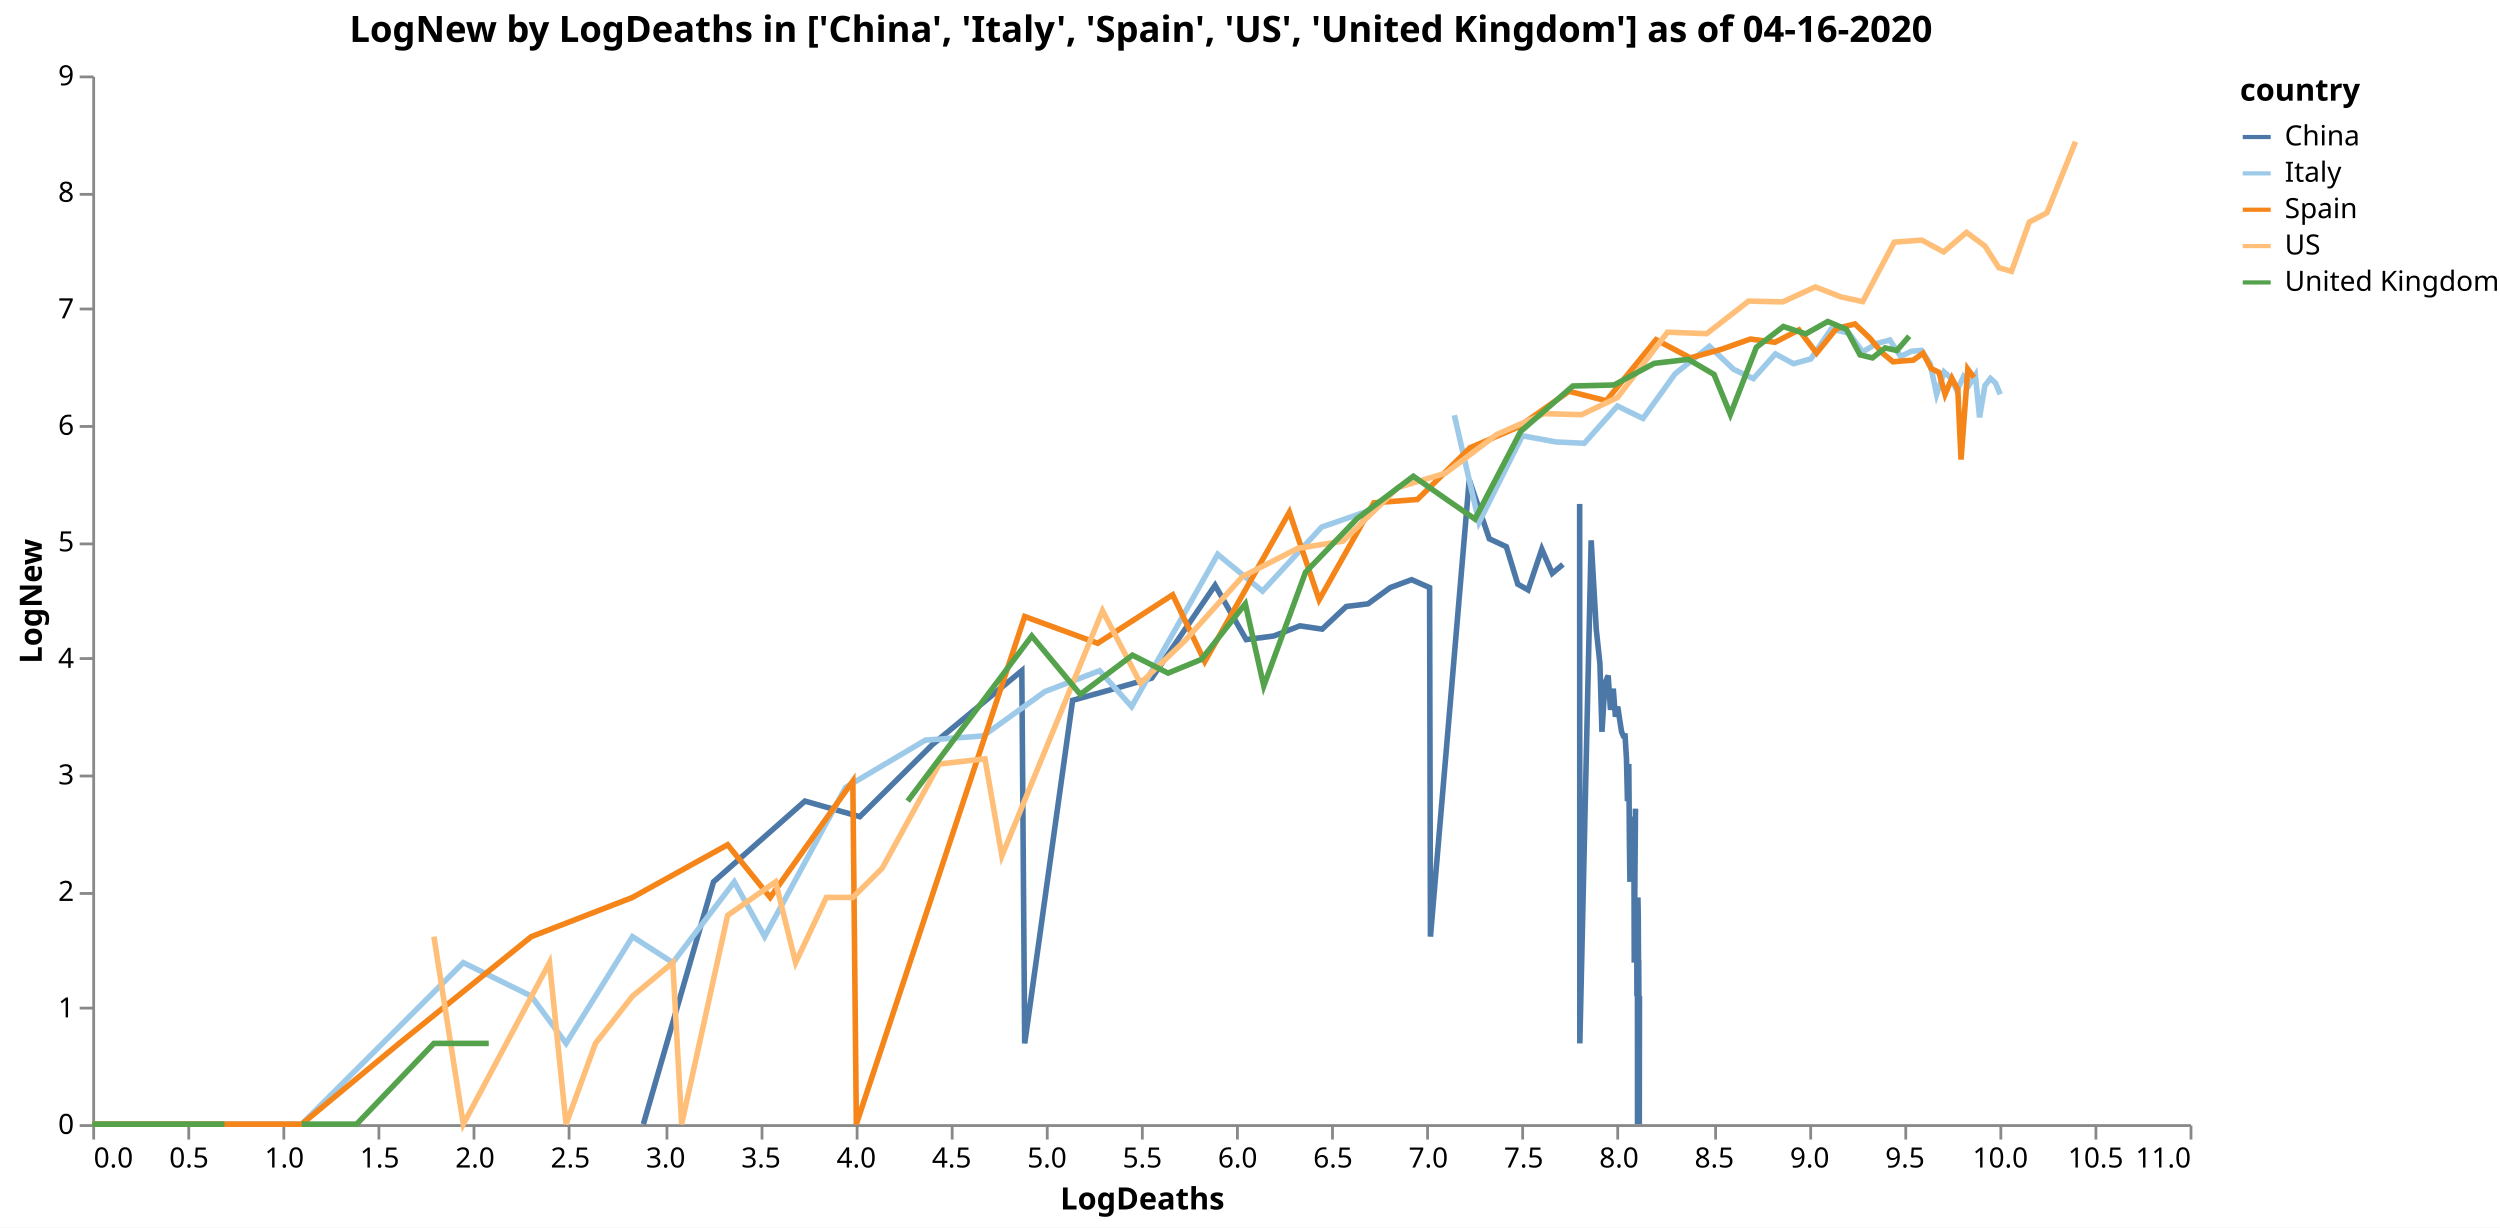
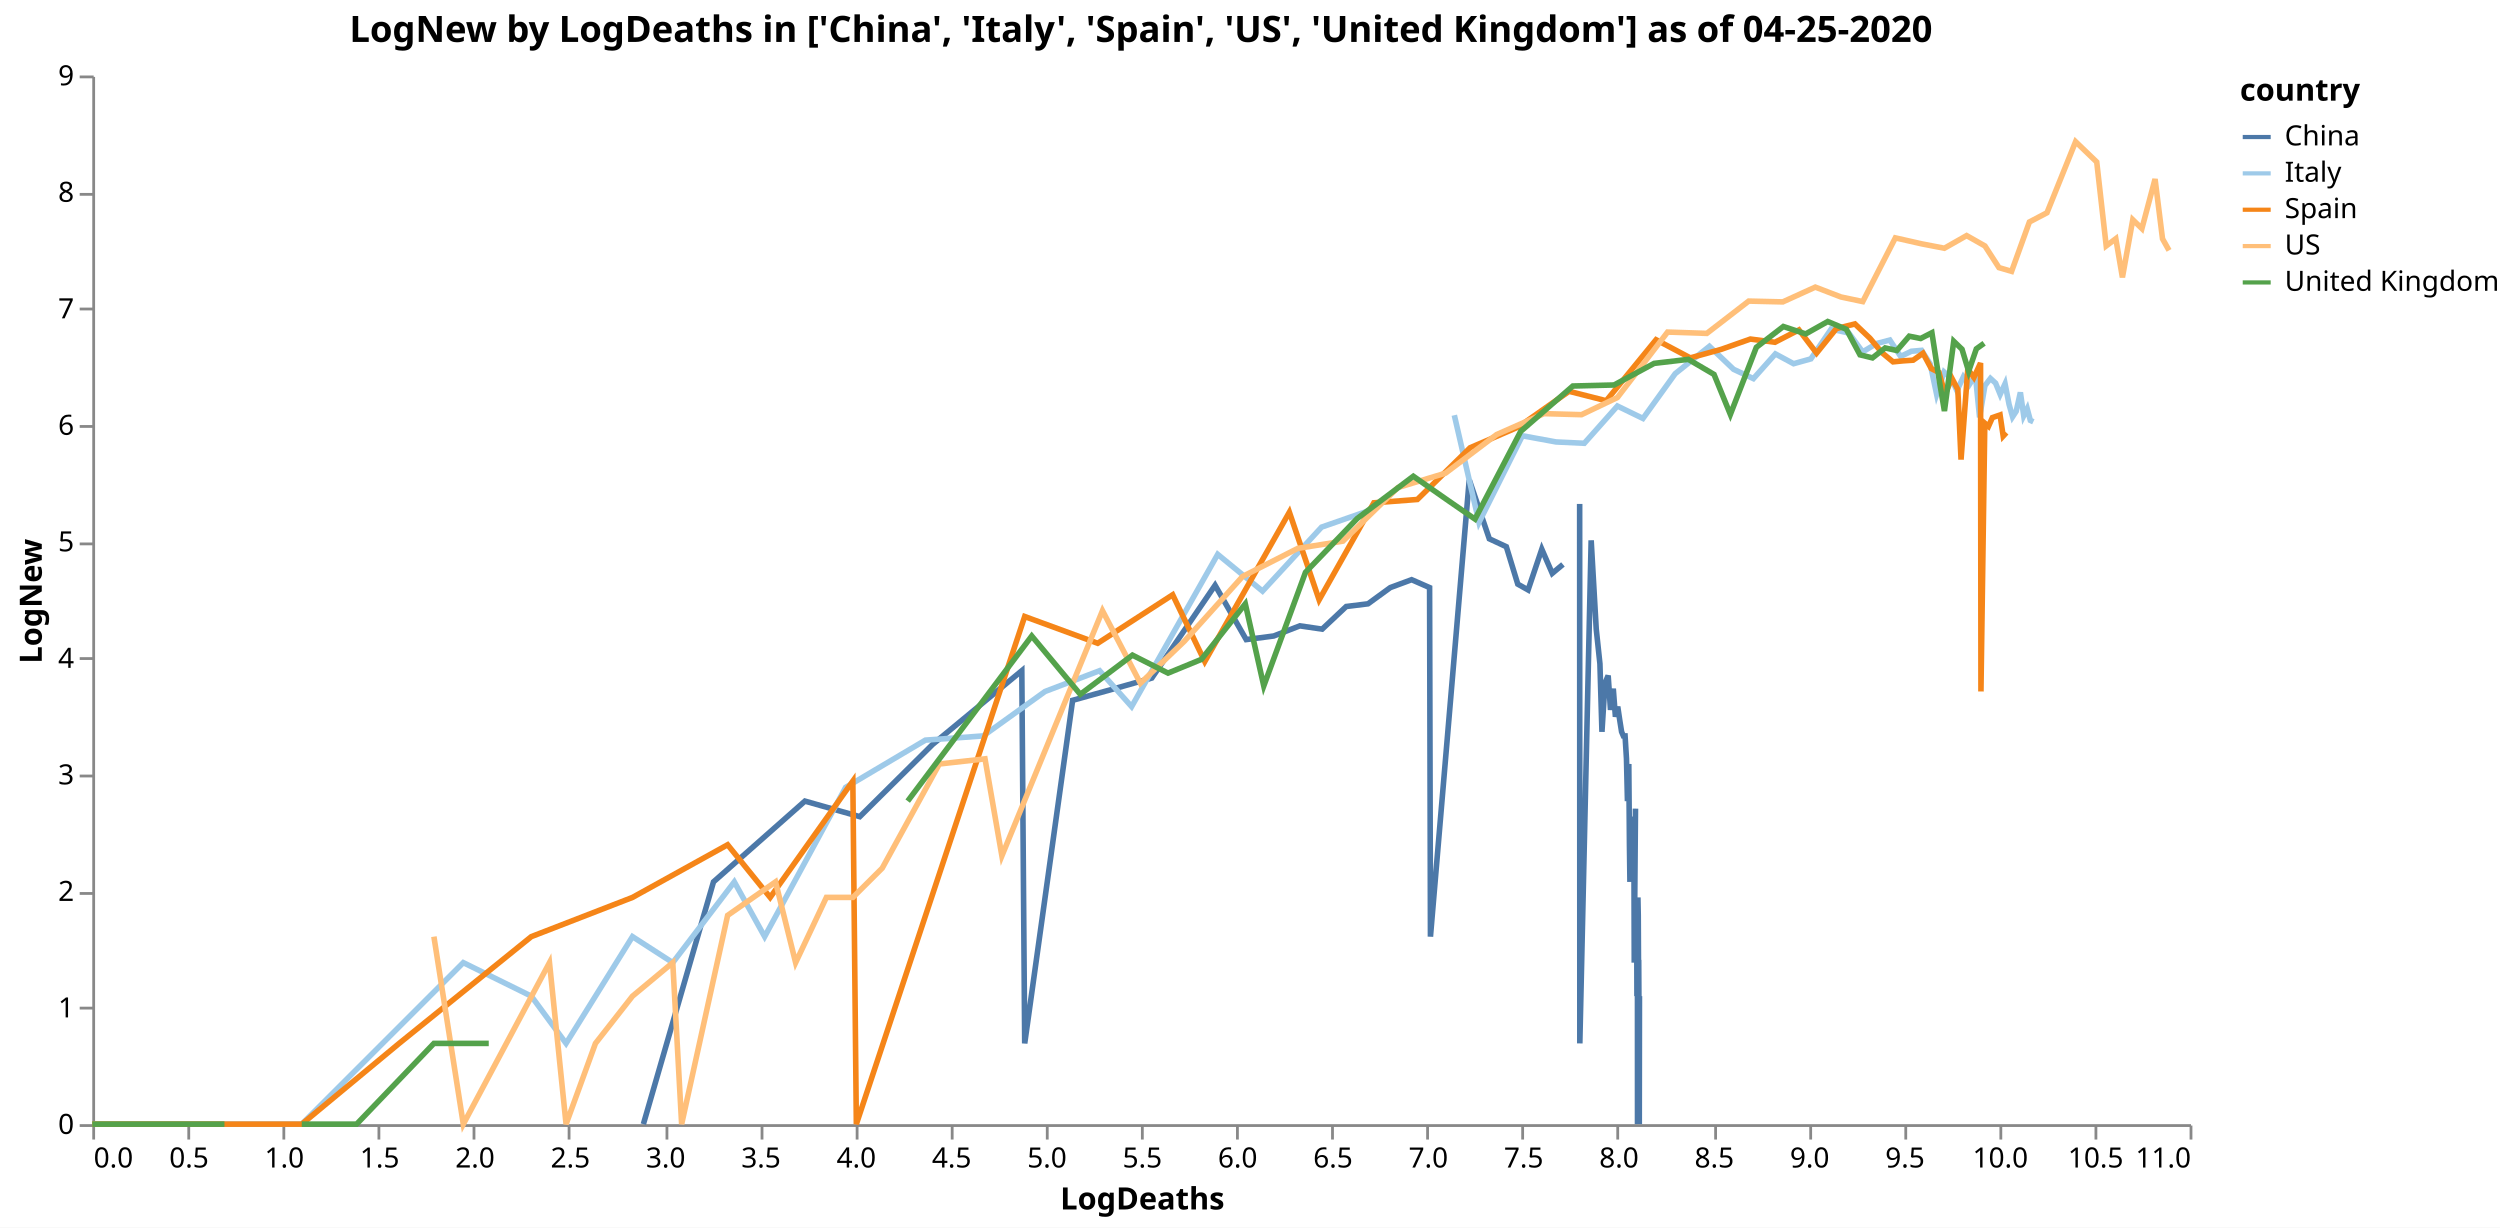
<svg xmlns="http://www.w3.org/2000/svg" class="marks" width="894" height="439" viewBox="0 0 894 439" version="1.1">
  <rect width="894" height="439" style="fill: white;" />
  <g transform="translate(33,27)">
    <g class="mark-group role-frame root">
      <g transform="translate(0,0)">
        <path class="background" d="M0,0h750v375h-750Z" style="fill: none; stroke: #ddd; stroke-width: 0;" />
        <g>
          <g class="mark-group role-axis">
            <g transform="translate(0.5,375.5)">
              <path class="background" d="M0,0h0v0h0Z" style="pointer-events: none; fill: none;" />
              <g>
                <g class="mark-rule role-axis-tick" style="pointer-events: none;">
                  <line transform="translate(0,0)" x2="0" y2="5" style="fill: none; stroke: #888; stroke-width: 1; opacity: 1;" />
                  <line transform="translate(34,0)" x2="0" y2="5" style="fill: none; stroke: #888; stroke-width: 1; opacity: 1;" />
                  <line transform="translate(68,0)" x2="0" y2="5" style="fill: none; stroke: #888; stroke-width: 1; opacity: 1;" />
                  <line transform="translate(102,0)" x2="0" y2="5" style="fill: none; stroke: #888; stroke-width: 1; opacity: 1;" />
                  <line transform="translate(136,0)" x2="0" y2="5" style="fill: none; stroke: #888; stroke-width: 1; opacity: 1;" />
                  <line transform="translate(170,0)" x2="0" y2="5" style="fill: none; stroke: #888; stroke-width: 1; opacity: 1;" />
                  <line transform="translate(205,0)" x2="0" y2="5" style="fill: none; stroke: #888; stroke-width: 1; opacity: 1;" />
                  <line transform="translate(239,0)" x2="0" y2="5" style="fill: none; stroke: #888; stroke-width: 1; opacity: 1;" />
                  <line transform="translate(273,0)" x2="0" y2="5" style="fill: none; stroke: #888; stroke-width: 1; opacity: 1;" />
                  <line transform="translate(307,0)" x2="0" y2="5" style="fill: none; stroke: #888; stroke-width: 1; opacity: 1;" />
                  <line transform="translate(341,0)" x2="0" y2="5" style="fill: none; stroke: #888; stroke-width: 1; opacity: 1;" />
                  <line transform="translate(375,0)" x2="0" y2="5" style="fill: none; stroke: #888; stroke-width: 1; opacity: 1;" />
                  <line transform="translate(409,0)" x2="0" y2="5" style="fill: none; stroke: #888; stroke-width: 1; opacity: 1;" />
                  <line transform="translate(443,0)" x2="0" y2="5" style="fill: none; stroke: #888; stroke-width: 1; opacity: 1;" />
                  <line transform="translate(477,0)" x2="0" y2="5" style="fill: none; stroke: #888; stroke-width: 1; opacity: 1;" />
                  <line transform="translate(511,0)" x2="0" y2="5" style="fill: none; stroke: #888; stroke-width: 1; opacity: 1;" />
                  <line transform="translate(545,0)" x2="0" y2="5" style="fill: none; stroke: #888; stroke-width: 1; opacity: 1;" />
                  <line transform="translate(580,0)" x2="0" y2="5" style="fill: none; stroke: #888; stroke-width: 1; opacity: 1;" />
                  <line transform="translate(614,0)" x2="0" y2="5" style="fill: none; stroke: #888; stroke-width: 1; opacity: 1;" />
                  <line transform="translate(648,0)" x2="0" y2="5" style="fill: none; stroke: #888; stroke-width: 1; opacity: 1;" />
                  <line transform="translate(682,0)" x2="0" y2="5" style="fill: none; stroke: #888; stroke-width: 1; opacity: 1;" />
                  <line transform="translate(716,0)" x2="0" y2="5" style="fill: none; stroke: #888; stroke-width: 1; opacity: 1;" />
                  <line transform="translate(750,0)" x2="0" y2="5" style="fill: none; stroke: #888; stroke-width: 1; opacity: 1;" />
                </g>
                <g class="mark-text role-axis-label" style="pointer-events: none;">
                  <text text-anchor="start" transform="translate(0,15)" style="font-family: sans-serif; font-size: 10px; fill: #000; opacity: 1;">0.0</text>
                  <text text-anchor="middle" transform="translate(34.09091,15)" style="font-family: sans-serif; font-size: 10px; fill: #000; opacity: 1;">0.5</text>
                  <text text-anchor="middle" transform="translate(68.18182,15)" style="font-family: sans-serif; font-size: 10px; fill: #000; opacity: 1;">1.0</text>
                  <text text-anchor="middle" transform="translate(102.2727,15)" style="font-family: sans-serif; font-size: 10px; fill: #000; opacity: 1;">1.5</text>
                  <text text-anchor="middle" transform="translate(136.3636,15)" style="font-family: sans-serif; font-size: 10px; fill: #000; opacity: 1;">2.0</text>
                  <text text-anchor="middle" transform="translate(170.4545,15)" style="font-family: sans-serif; font-size: 10px; fill: #000; opacity: 1;">2.5</text>
                  <text text-anchor="middle" transform="translate(204.5455,15)" style="font-family: sans-serif; font-size: 10px; fill: #000; opacity: 1;">3.0</text>
                  <text text-anchor="middle" transform="translate(238.6364,15)" style="font-family: sans-serif; font-size: 10px; fill: #000; opacity: 1;">3.5</text>
                  <text text-anchor="middle" transform="translate(272.7273,15)" style="font-family: sans-serif; font-size: 10px; fill: #000; opacity: 1;">4.0</text>
                  <text text-anchor="middle" transform="translate(306.8182,15)" style="font-family: sans-serif; font-size: 10px; fill: #000; opacity: 1;">4.5</text>
                  <text text-anchor="middle" transform="translate(340.9091,15)" style="font-family: sans-serif; font-size: 10px; fill: #000; opacity: 1;">5.0</text>
                  <text text-anchor="middle" transform="translate(375,15)" style="font-family: sans-serif; font-size: 10px; fill: #000; opacity: 1;">5.5</text>
                  <text text-anchor="middle" transform="translate(409.0909,15)" style="font-family: sans-serif; font-size: 10px; fill: #000; opacity: 1;">6.0</text>
                  <text text-anchor="middle" transform="translate(443.1818,15)" style="font-family: sans-serif; font-size: 10px; fill: #000; opacity: 1;">6.5</text>
                  <text text-anchor="middle" transform="translate(477.2727,15)" style="font-family: sans-serif; font-size: 10px; fill: #000; opacity: 1;">7.0</text>
                  <text text-anchor="middle" transform="translate(511.3636,15)" style="font-family: sans-serif; font-size: 10px; fill: #000; opacity: 1;">7.5</text>
                  <text text-anchor="middle" transform="translate(545.4545,15)" style="font-family: sans-serif; font-size: 10px; fill: #000; opacity: 1;">8.0</text>
                  <text text-anchor="middle" transform="translate(579.5455,15)" style="font-family: sans-serif; font-size: 10px; fill: #000; opacity: 1;">8.5</text>
                  <text text-anchor="middle" transform="translate(613.6364,15)" style="font-family: sans-serif; font-size: 10px; fill: #000; opacity: 1;">9.0</text>
                  <text text-anchor="middle" transform="translate(647.7273,15)" style="font-family: sans-serif; font-size: 10px; fill: #000; opacity: 1;">9.5</text>
                  <text text-anchor="middle" transform="translate(681.8182,15)" style="font-family: sans-serif; font-size: 10px; fill: #000; opacity: 1;">10.0</text>
                  <text text-anchor="middle" transform="translate(715.9091,15)" style="font-family: sans-serif; font-size: 10px; fill: #000; opacity: 1;">10.5</text>
                  <text text-anchor="end" transform="translate(750,15)" style="font-family: sans-serif; font-size: 10px; fill: #000; opacity: 1;">11.0</text>
                </g>
                <g class="mark-rule role-axis-domain" style="pointer-events: none;">
                  <line transform="translate(0,0)" x2="750" y2="0" style="fill: none; stroke: #888; stroke-width: 1; opacity: 1;" />
                </g>
                <g class="mark-text role-axis-title" style="pointer-events: none;">
                  <text text-anchor="middle" transform="translate(375,30)" style="font-family: sans-serif; font-size: 11px; font-weight: bold; fill: #000; opacity: 1;">LogDeaths</text>
                </g>
              </g>
              <path class="foreground" d="" style="pointer-events: none; display: none; fill: none;" />
            </g>
          </g>
          <g class="mark-group role-axis">
            <g transform="translate(0.5,0.5)">
              <path class="background" d="M0,0h0v0h0Z" style="pointer-events: none; fill: none;" />
              <g>
                <g class="mark-rule role-axis-tick" style="pointer-events: none;">
                  <line transform="translate(0,375)" x2="-5" y2="0" style="fill: none; stroke: #888; stroke-width: 1; opacity: 1;" />
                  <line transform="translate(0,333)" x2="-5" y2="0" style="fill: none; stroke: #888; stroke-width: 1; opacity: 1;" />
                  <line transform="translate(0,292)" x2="-5" y2="0" style="fill: none; stroke: #888; stroke-width: 1; opacity: 1;" />
                  <line transform="translate(0,250)" x2="-5" y2="0" style="fill: none; stroke: #888; stroke-width: 1; opacity: 1;" />
                  <line transform="translate(0,208)" x2="-5" y2="0" style="fill: none; stroke: #888; stroke-width: 1; opacity: 1;" />
                  <line transform="translate(0,167)" x2="-5" y2="0" style="fill: none; stroke: #888; stroke-width: 1; opacity: 1;" />
                  <line transform="translate(0,125)" x2="-5" y2="0" style="fill: none; stroke: #888; stroke-width: 1; opacity: 1;" />
                  <line transform="translate(0,83)" x2="-5" y2="0" style="fill: none; stroke: #888; stroke-width: 1; opacity: 1;" />
                  <line transform="translate(0,42)" x2="-5" y2="0" style="fill: none; stroke: #888; stroke-width: 1; opacity: 1;" />
                  <line transform="translate(0,0)" x2="-5" y2="0" style="fill: none; stroke: #888; stroke-width: 1; opacity: 1;" />
                </g>
                <g class="mark-text role-axis-label" style="pointer-events: none;">
                  <text text-anchor="end" transform="translate(-7,378)" style="font-family: sans-serif; font-size: 10px; fill: #000; opacity: 1;">0</text>
                  <text text-anchor="end" transform="translate(-7,336.3333)" style="font-family: sans-serif; font-size: 10px; fill: #000; opacity: 1;">1</text>
                  <text text-anchor="end" transform="translate(-7,294.6667)" style="font-family: sans-serif; font-size: 10px; fill: #000; opacity: 1;">2</text>
                  <text text-anchor="end" transform="translate(-7,253)" style="font-family: sans-serif; font-size: 10px; fill: #000; opacity: 1;">3</text>
                  <text text-anchor="end" transform="translate(-7,211.3333)" style="font-family: sans-serif; font-size: 10px; fill: #000; opacity: 1;">4</text>
                  <text text-anchor="end" transform="translate(-7,169.6667)" style="font-family: sans-serif; font-size: 10px; fill: #000; opacity: 1;">5</text>
                  <text text-anchor="end" transform="translate(-7,128)" style="font-family: sans-serif; font-size: 10px; fill: #000; opacity: 1;">6</text>
                  <text text-anchor="end" transform="translate(-7,86.33333)" style="font-family: sans-serif; font-size: 10px; fill: #000; opacity: 1;">7</text>
                  <text text-anchor="end" transform="translate(-7,44.66667)" style="font-family: sans-serif; font-size: 10px; fill: #000; opacity: 1;">8</text>
                  <text text-anchor="end" transform="translate(-7,3)" style="font-family: sans-serif; font-size: 10px; fill: #000; opacity: 1;">9</text>
                </g>
                <g class="mark-rule role-axis-domain" style="pointer-events: none;">
                  <line transform="translate(0,375)" x2="0" y2="-375" style="fill: none; stroke: #888; stroke-width: 1; opacity: 1;" />
                </g>
                <g class="mark-text role-axis-title" style="pointer-events: none;">
                  <text text-anchor="middle" transform="translate(-16.56152,187.5) rotate(-90) translate(0,-2)" style="font-family: sans-serif; font-size: 11px; font-weight: bold; fill: #000; opacity: 1;">LogNew</text>
                </g>
              </g>
              <path class="foreground" d="" style="pointer-events: none; display: none; fill: none;" />
            </g>
          </g>
          <g class="mark-group role-scope pathgroup">
            <g transform="translate(0,0)">
              <path class="background" d="M0,0h750v375h-750Z" style="fill: none;" />
              <g>
                <g class="mark-line role-mark marks">
-                   <path d="M197.071,375L222.143,288.357L254.841,259.475L274.456,265.039L300.458,239.246L332.4,212.841L333.433,346.119L350.568,223.434L365.543,219.264L378.875,215.473L401.514,182.293L412.642,201.713L422.485,200.431L431.815,196.806L439.805,197.979L448.396,189.89L456.194,188.92L464.177,183.118L471.797,180.299L478.222,183.118L478.527,307.94L492.398,144.607L499.577,165.672L505.662,168.507L509.759,181.886L513.442,183.96L518.346,169.397L522.087,178.026L525.909,174.832M531.885,153.208L531.941,346.119L536.001,166.224L537.815,197.979L539.133,210.365L539.857,234.696L540.941,217.325L542.08,214.577L542.916,226.86L543.906,219.264L544.673,229.312L545.501,225.687L546.229,230.594L546.881,234.696L547.506,236.158L548.124,236.158L548.628,244.354L548.977,259.475L549.453,246.207L549.69,275.088L549.862,288.357L550.14,268.127L550.353,279.059L550.65,265.039L550.925,268.127L551.157,275.088L551.325,288.357L551.409,317.238L551.535,300.343L551.848,262.165M551.993,293.92L552.076,317.238L552.201,300.343L552.304,307.94L552.366,329.224L552.47,307.94L552.552,317.238L552.573,375L552.717,293.92L552.84,300.343L552.922,317.238L553.004,317.238L553.066,329.224L553.106,346.119M553.147,346.119L553.188,346.119L553.209,375L553.27,329.224M553.311,346.119ZM553.331,375Z" style="fill: none; stroke: #4c78a8; stroke-width: 2;" />
-                 </g>
-               </g>
-               <path class="foreground" d="" style="display: none; fill: none;" />
-             </g>
-             <g transform="translate(0,0)">
-               <path class="background" d="M0,0h750v375h-750Z" style="fill: none;" />
-               <g>
-                 <g class="mark-line role-mark marks">
-                   <path d="M0,375L47.26,375L74.905,375L132.676,317.238L156.994,329.224L169.425,346.119L193.174,307.94L207.581,317.238L229.588,288.357L240.434,307.94L269.403,254.568L297.917,237.673L318.602,236.158L340.719,220.268L360.218,212.841L371.662,225.687L402.452,171.235L418.481,184.387L439.589,161.502L458.032,155.079M487.065,121.479L495.893,159.801L511.4,128.83L523.428,131.039L533.539,131.519L545.387,118.195L554.523,122.634L566.047,106.627L578.289,96.841L586.918,105.062L594.018,108.392L601.883,99.554L608.39,103.063L614.572,101.33L621.802,90.696L628.134,92.079L633.092,98.832L638.044,95.854L642.798,94.591L646.674,100.461L650.504,98.612L654.157,98.284L657.249,103.185L659.54,114.025L662.216,106.033L664.664,108.184L666.789,112.697L669.103,107.773L671.196,110.598L673.4,107.162L674.893,122.245L676.805,110.892L678.782,108.323L680.627,110.018L682.261,114.025" style="fill: none; stroke: #9ecae9; stroke-width: 2;" />
-                 </g>
-               </g>
-               <path class="foreground" d="" style="display: none; fill: none;" />
-             </g>
-             <g transform="translate(0,0)">
-               <path class="background" d="M0,0h750v375h-750Z" style="fill: none;" />
-               <g>
-                 <g class="mark-line role-mark marks">
-                   <path d="M0,375L47.26,375L74.905,375L109.734,346.119L156.994,307.94L193.174,293.92L227.196,275.088L242.41,293.92L271.976,252.315L273.227,375L333.433,193.47L359.523,203.036L386.347,185.696L397.828,209.571L428.081,156.155L438.719,187.508L458.279,152.803L473.854,151.613L492.696,133.119L509.991,125.669L528.098,112.929L541.379,116.309L559.204,94.491L571.457,100.98L582.574,97.905L592.944,94.244L601.713,95.395L610.299,90.969L616.608,99.275L623.665,90.515L630.31,88.834L635.693,93.948L640.107,99.219L643.957,102.397L647.632,102.038L651.138,101.801L654.671,99.331L657.625,104.807L660.368,106.165L662.558,114.025L664.99,108.253L667.124,112.315L668.266,137.342L670.685,104.998L672.862,107.978" style="fill: none; stroke: #f58518; stroke-width: 2;" />
-                 </g>
-               </g>
-               <path class="foreground" d="" style="display: none; fill: none;" />
-             </g>
-             <g transform="translate(0,0)">
-               <path class="background" d="M0,0h750v375h-750Z" style="fill: none;" />
-               <g>
-                 <g class="mark-line role-mark marks">
-                   <path d="M0,375ZM122.165,307.94L132.676,375L163.493,317.238L169.425,375L179.936,346.119L193.174,329.224L207.581,317.238L210.753,375L227.196,300.343L244.331,288.357L251.515,317.238L262.51,293.92L271.976,293.92L282.486,283.449L302.908,246.207L319.236,244.354L325.274,279.059L361.249,191.387L374.807,217.325L390.467,202.369L411.347,179.147L431.084,169.098L447.246,166.502L466.909,147.34L483.924,142.198L502.215,128.379L519.124,120.914L532.552,121.29L545.387,115.151L563.304,91.799L577.321,92.314L592.303,80.671L604.501,80.957L616.147,75.609L625.329,79.166L633.118,80.849L644.392,59.586L654.222,58.862L662.031,63.081L670.238,56.104L676.795,60.963L681.795,68.728L686.315,70.033L692.682,52.418L698.966,49.098L709.208,23.673" style="fill: none; stroke: #ffbf79; stroke-width: 2;" />
-                 </g>
-               </g>
-               <path class="foreground" d="" style="display: none; fill: none;" />
-             </g>
-             <g transform="translate(0,0)">
-               <path class="background" d="M0,0h750v375h-750Z" style="fill: none;" />
-               <g>
-                 <g class="mark-line role-mark marks">
-                   <path d="M0,375L47.26,375M74.905,375L94.52,375L122.165,346.119L141.78,346.119M207.581,268.127ZM274.456,226.86ZM291.591,259.475L335.949,200.431L353.303,221.297L371.954,207.277L384.675,213.7L396.621,208.792L412.321,188.92L418.922,218.283L433.843,177.658L452.361,158.396L472.4,143.305L485.153,152.204L494.458,158.627L510.794,127.274L529.442,111.039L544.186,110.672L558.528,102.941L570.751,101.506L579.936,106.894L585.775,121.195L595.065,97.21L604.732,89.755L612.704,92.409L620.597,87.976L627.237,90.742L632.137,99.892L636.594,100.98L641.138,97.423L645.308,98.339L649.735,93.22" style="fill: none; stroke: #54a24b; stroke-width: 2;" />
+                   <path d="M197.071,375L222.143,288.357L254.841,259.475L274.456,265.039L300.458,239.246L332.4,212.841L333.433,346.119L350.568,223.434L365.543,219.264L378.875,215.473L401.514,182.293L412.642,201.713L422.485,200.431L431.815,196.806L439.805,197.979L448.396,189.89L456.194,188.92L464.177,183.118L471.797,180.299L478.222,183.118L478.527,307.94L492.398,144.607L499.577,165.672L505.662,168.507L509.759,181.886L513.442,183.96L518.346,169.397L522.087,178.026L525.909,174.832M531.885,153.208L531.941,346.119L536.001,166.224L537.815,197.979L539.133,210.365L539.857,234.696L540.941,217.325L542.08,214.577L542.916,226.86L543.906,219.264L544.673,229.312L545.501,225.687L546.229,230.594L546.881,234.696L547.506,236.158L548.124,236.158L548.628,244.354L548.977,259.475L549.453,246.207L549.69,275.088L549.862,288.357L550.14,268.127L550.353,279.059L550.65,265.039L550.925,268.127L551.157,275.088L551.325,288.357L551.409,317.238L551.535,300.343L551.848,262.165M551.993,293.92L552.076,317.238L552.201,300.343L552.304,307.94L552.366,329.224L552.47,307.94L552.552,317.238L552.573,375L552.717,293.92L552.84,300.343L552.922,317.238L553.004,317.238L553.066,329.224L553.106,346.119M553.147,346.119L553.188,346.119L553.209,375L553.27,329.224M553.311,346.119ZM553.331,375ZM575.564,76.567Z" style="fill: none; stroke: #4c78a8; stroke-width: 2;" />
+                 </g>
+               </g>
+               <path class="foreground" d="" style="display: none; fill: none;" />
+             </g>
+             <g transform="translate(0,0)">
+               <path class="background" d="M0,0h750v375h-750Z" style="fill: none;" />
+               <g>
+                 <g class="mark-line role-mark marks">
+                   <path d="M0,375L47.26,375L74.905,375L132.676,317.238L156.994,329.224L169.425,346.119L193.174,307.94L207.581,317.238L229.588,288.357L240.434,307.94L269.403,254.568L297.917,237.673L318.602,236.158L340.719,220.268L360.218,212.841L371.662,225.687L402.452,171.235L418.481,184.387L439.589,161.502L458.032,155.079M487.065,121.479L495.893,159.801L511.4,128.83L523.428,131.039L533.539,131.519L545.387,118.195L554.523,122.634L566.047,106.627L578.289,96.841L586.918,105.062L594.018,108.392L601.883,99.554L608.39,103.063L614.572,101.33L621.802,90.696L628.134,92.079L633.092,98.832L638.044,95.854L642.798,94.591L646.674,100.461L650.504,98.612L654.157,98.284L657.249,103.185L659.54,114.025L662.216,106.033L664.664,108.184L666.789,112.697L669.103,107.773L671.196,110.598L673.4,107.162L674.893,122.245L676.805,110.892L678.782,108.323L680.627,110.018L682.261,114.025L684.007,110.235L685.437,117.586L686.696,122.053L687.992,120.079L689.485,113.317L690.684,121.669L691.933,119.171L693.045,123.323L694.126,123.822" style="fill: none; stroke: #9ecae9; stroke-width: 2;" />
+                 </g>
+               </g>
+               <path class="foreground" d="" style="display: none; fill: none;" />
+             </g>
+             <g transform="translate(0,0)">
+               <path class="background" d="M0,0h750v375h-750Z" style="fill: none;" />
+               <g>
+                 <g class="mark-line role-mark marks">
+                   <path d="M0,375L47.26,375L74.905,375L109.734,346.119L156.994,307.94L193.174,293.92L227.196,275.088L242.41,293.92L271.976,252.315L273.227,375L333.433,193.47L359.523,203.036L386.347,185.696L397.828,209.571L428.081,156.155L438.719,187.508L458.279,152.803L473.854,151.613L492.696,133.119L509.991,125.669L528.098,112.929L541.379,116.309L559.204,94.491L571.457,100.98L582.574,97.905L592.944,94.244L601.713,95.395L610.299,90.969L616.608,99.275L623.665,90.515L630.31,88.834L635.693,93.948L640.107,99.219L643.957,102.397L647.632,102.038L651.138,101.801L654.671,99.331L657.625,104.807L660.368,106.165L662.558,114.025L664.99,108.253L667.124,112.315L668.266,137.342L670.685,104.998L672.862,107.978L675.245,102.819L675.384,220.268L676.765,124.327L678.082,125.46L679.474,122.342L680.853,121.861L682.221,121.384L683.341,128.943L684.476,127.713" style="fill: none; stroke: #f58518; stroke-width: 2;" />
+                 </g>
+               </g>
+               <path class="foreground" d="" style="display: none; fill: none;" />
+             </g>
+             <g transform="translate(0,0)">
+               <path class="background" d="M0,0h750v375h-750Z" style="fill: none;" />
+               <g>
+                 <g class="mark-line role-mark marks">
+                   <path d="M0,375ZM122.165,307.94L132.676,375L163.493,317.238L169.425,375L179.936,346.119L193.174,329.224L207.581,317.238L210.753,375L227.196,300.343L244.331,288.357L251.515,317.238L262.51,293.92L271.976,293.92L282.486,283.449L302.908,246.207L319.236,244.354L325.274,279.059L361.249,191.387L374.807,217.325L390.467,202.369L411.347,179.147L431.084,169.098L447.246,166.502L466.909,147.34L483.924,142.198L502.215,128.379L519.124,120.914L532.552,121.29L545.387,115.151L563.321,91.752L577.364,92.22L592.337,80.671L604.53,80.957L616.155,75.672L625.329,79.2L633.118,80.849L644.777,58.067L654.264,60.214L662.303,61.77L670.271,57.247L676.825,60.963L681.826,68.702L686.344,70.033L692.713,52.382L698.997,49.081L709.237,23.664L716.789,30.931L720.182,60.94L723.615,58.358L725.977,72.186L729.681,51.576L732.943,54.743L737.649,37.028L740.319,58.4L742.649,62.547" style="fill: none; stroke: #ffbf79; stroke-width: 2;" />
+                 </g>
+               </g>
+               <path class="foreground" d="" style="display: none; fill: none;" />
+             </g>
+             <g transform="translate(0,0)">
+               <path class="background" d="M0,0h750v375h-750Z" style="fill: none;" />
+               <g>
+                 <g class="mark-line role-mark marks">
+                   <path d="M0,375L47.26,375M74.905,375L94.52,375L122.165,346.119L141.78,346.119M207.581,268.127ZM274.456,226.86ZM291.591,259.475L335.949,200.431L353.303,221.297L371.954,207.277L384.675,213.7L396.621,208.792L412.321,188.92L418.922,218.283L433.843,177.658L452.361,158.396L472.4,143.305L485.153,152.204L494.458,158.627L510.794,127.274L529.442,111.039L544.186,110.672L558.528,102.941L570.751,101.506L579.936,106.894L585.775,121.195L595.065,97.21L604.732,89.755L612.704,92.409L620.597,87.976L627.237,90.742L632.137,99.892L636.594,100.98L641.138,97.423L645.308,98.339L649.735,93.22L653.813,94.047L657.85,91.986L660.427,108.67L662.328,119.988L665.656,95.041L668.624,97.905L670.986,105.772L673.745,97.744L676.524,95.752" style="fill: none; stroke: #54a24b; stroke-width: 2;" />
                </g>
              </g>
              <path class="foreground" d="" style="display: none; fill: none;" />
            </g>
          </g>
          <g class="mark-group role-legend">
            <g transform="translate(768,0)">
              <path class="background" d="M0,0h88v79h-88Z" style="pointer-events: none; fill: none;" />
              <g>
                <g class="mark-group role-legend-entry">
                  <g transform="translate(0,16)">
                    <path class="background" d="M0,0h0v0h0Z" style="pointer-events: none; fill: none;" />
                    <g>
                      <g class="mark-group role-scope">
                        <g transform="translate(0,0)">
                          <path class="background" d="M0,0h87.152v11h-87.152Z" style="pointer-events: none; fill: none; opacity: 1;" />
                          <g>
                            <g class="mark-symbol role-legend-symbol" style="pointer-events: none;">
                              <path transform="translate(6,6)" d="M-5,0L5,0" style="fill: none; stroke: #4c78a8; stroke-width: 1.5; opacity: 1;" />
                            </g>
                            <g class="mark-text role-legend-label" style="pointer-events: none;">
                              <text text-anchor="start" transform="translate(16,9)" style="font-family: sans-serif; font-size: 10px; fill: #000; opacity: 1;">China</text>
                            </g>
                          </g>
                          <path class="foreground" d="" style="pointer-events: none; display: none; fill: none;" />
                        </g>
                        <g transform="translate(0,13)">
                          <path class="background" d="M0,0h87.152v11h-87.152Z" style="pointer-events: none; fill: none; opacity: 1;" />
                          <g>
                            <g class="mark-symbol role-legend-symbol" style="pointer-events: none;">
                              <path transform="translate(6,6)" d="M-5,0L5,0" style="fill: none; stroke: #9ecae9; stroke-width: 1.5; opacity: 1;" />
                            </g>
                            <g class="mark-text role-legend-label" style="pointer-events: none;">
                              <text text-anchor="start" transform="translate(16,9)" style="font-family: sans-serif; font-size: 10px; fill: #000; opacity: 1;">Italy</text>
                            </g>
                          </g>
                          <path class="foreground" d="" style="pointer-events: none; display: none; fill: none;" />
                        </g>
                        <g transform="translate(0,26)">
                          <path class="background" d="M0,0h87.152v11h-87.152Z" style="pointer-events: none; fill: none; opacity: 1;" />
                          <g>
                            <g class="mark-symbol role-legend-symbol" style="pointer-events: none;">
                              <path transform="translate(6,6)" d="M-5,0L5,0" style="fill: none; stroke: #f58518; stroke-width: 1.5; opacity: 1;" />
                            </g>
                            <g class="mark-text role-legend-label" style="pointer-events: none;">
                              <text text-anchor="start" transform="translate(16,9)" style="font-family: sans-serif; font-size: 10px; fill: #000; opacity: 1;">Spain</text>
                            </g>
                          </g>
                          <path class="foreground" d="" style="pointer-events: none; display: none; fill: none;" />
                        </g>
                        <g transform="translate(0,39)">
                          <path class="background" d="M0,0h87.152v11h-87.152Z" style="pointer-events: none; fill: none; opacity: 1;" />
                          <g>
                            <g class="mark-symbol role-legend-symbol" style="pointer-events: none;">
                              <path transform="translate(6,6)" d="M-5,0L5,0" style="fill: none; stroke: #ffbf79; stroke-width: 1.5; opacity: 1;" />
                            </g>
                            <g class="mark-text role-legend-label" style="pointer-events: none;">
                              <text text-anchor="start" transform="translate(16,9)" style="font-family: sans-serif; font-size: 10px; fill: #000; opacity: 1;">US</text>
                            </g>
                          </g>
                          <path class="foreground" d="" style="pointer-events: none; display: none; fill: none;" />
                        </g>
                        <g transform="translate(0,52)">
                          <path class="background" d="M0,0h87.152v11h-87.152Z" style="pointer-events: none; fill: none; opacity: 1;" />
                          <g>
                            <g class="mark-symbol role-legend-symbol" style="pointer-events: none;">
                              <path transform="translate(6,6)" d="M-5,0L5,0" style="fill: none; stroke: #54a24b; stroke-width: 1.5; opacity: 1;" />
                            </g>
                            <g class="mark-text role-legend-label" style="pointer-events: none;">
                              <text text-anchor="start" transform="translate(16,9)" style="font-family: sans-serif; font-size: 10px; fill: #000; opacity: 1;">United Kingdom</text>
                            </g>
                          </g>
                          <path class="foreground" d="" style="pointer-events: none; display: none; fill: none;" />
                        </g>
                      </g>
                    </g>
                    <path class="foreground" d="" style="pointer-events: none; display: none; fill: none;" />
                  </g>
                </g>
                <g class="mark-text role-legend-title" style="pointer-events: none;">
                  <text text-anchor="start" transform="translate(0,9)" style="font-family: sans-serif; font-size: 11px; font-weight: bold; fill: #000; opacity: 1;">country</text>
                </g>
              </g>
              <path class="foreground" d="" style="pointer-events: none; display: none; fill: none;" />
            </g>
          </g>
          <g class="mark-group role-title">
            <g transform="translate(375,-22)">
              <path class="background" d="M0,0h0v0h0Z" style="pointer-events: none; fill: none;" />
              <g>
                <g class="mark-text role-title-text" style="pointer-events: none;">
-                   <text text-anchor="middle" transform="translate(0,10)" style="font-family: sans-serif; font-size: 13px; font-weight: bold; fill: #000; opacity: 1;">LogNew by LogDeaths in ['China', 'Italy', 'Spain', 'US', 'United Kingdom'] as of 04-16-2020</text>
+                   <text text-anchor="middle" transform="translate(0,10)" style="font-family: sans-serif; font-size: 13px; font-weight: bold; fill: #000; opacity: 1;">LogNew by LogDeaths in ['China', 'Italy', 'Spain', 'US', 'United Kingdom'] as of 04-25-2020</text>
                </g>
              </g>
              <path class="foreground" d="" style="pointer-events: none; display: none; fill: none;" />
            </g>
          </g>
        </g>
        <path class="foreground" d="" style="display: none; fill: none;" />
      </g>
    </g>
  </g>
</svg>
